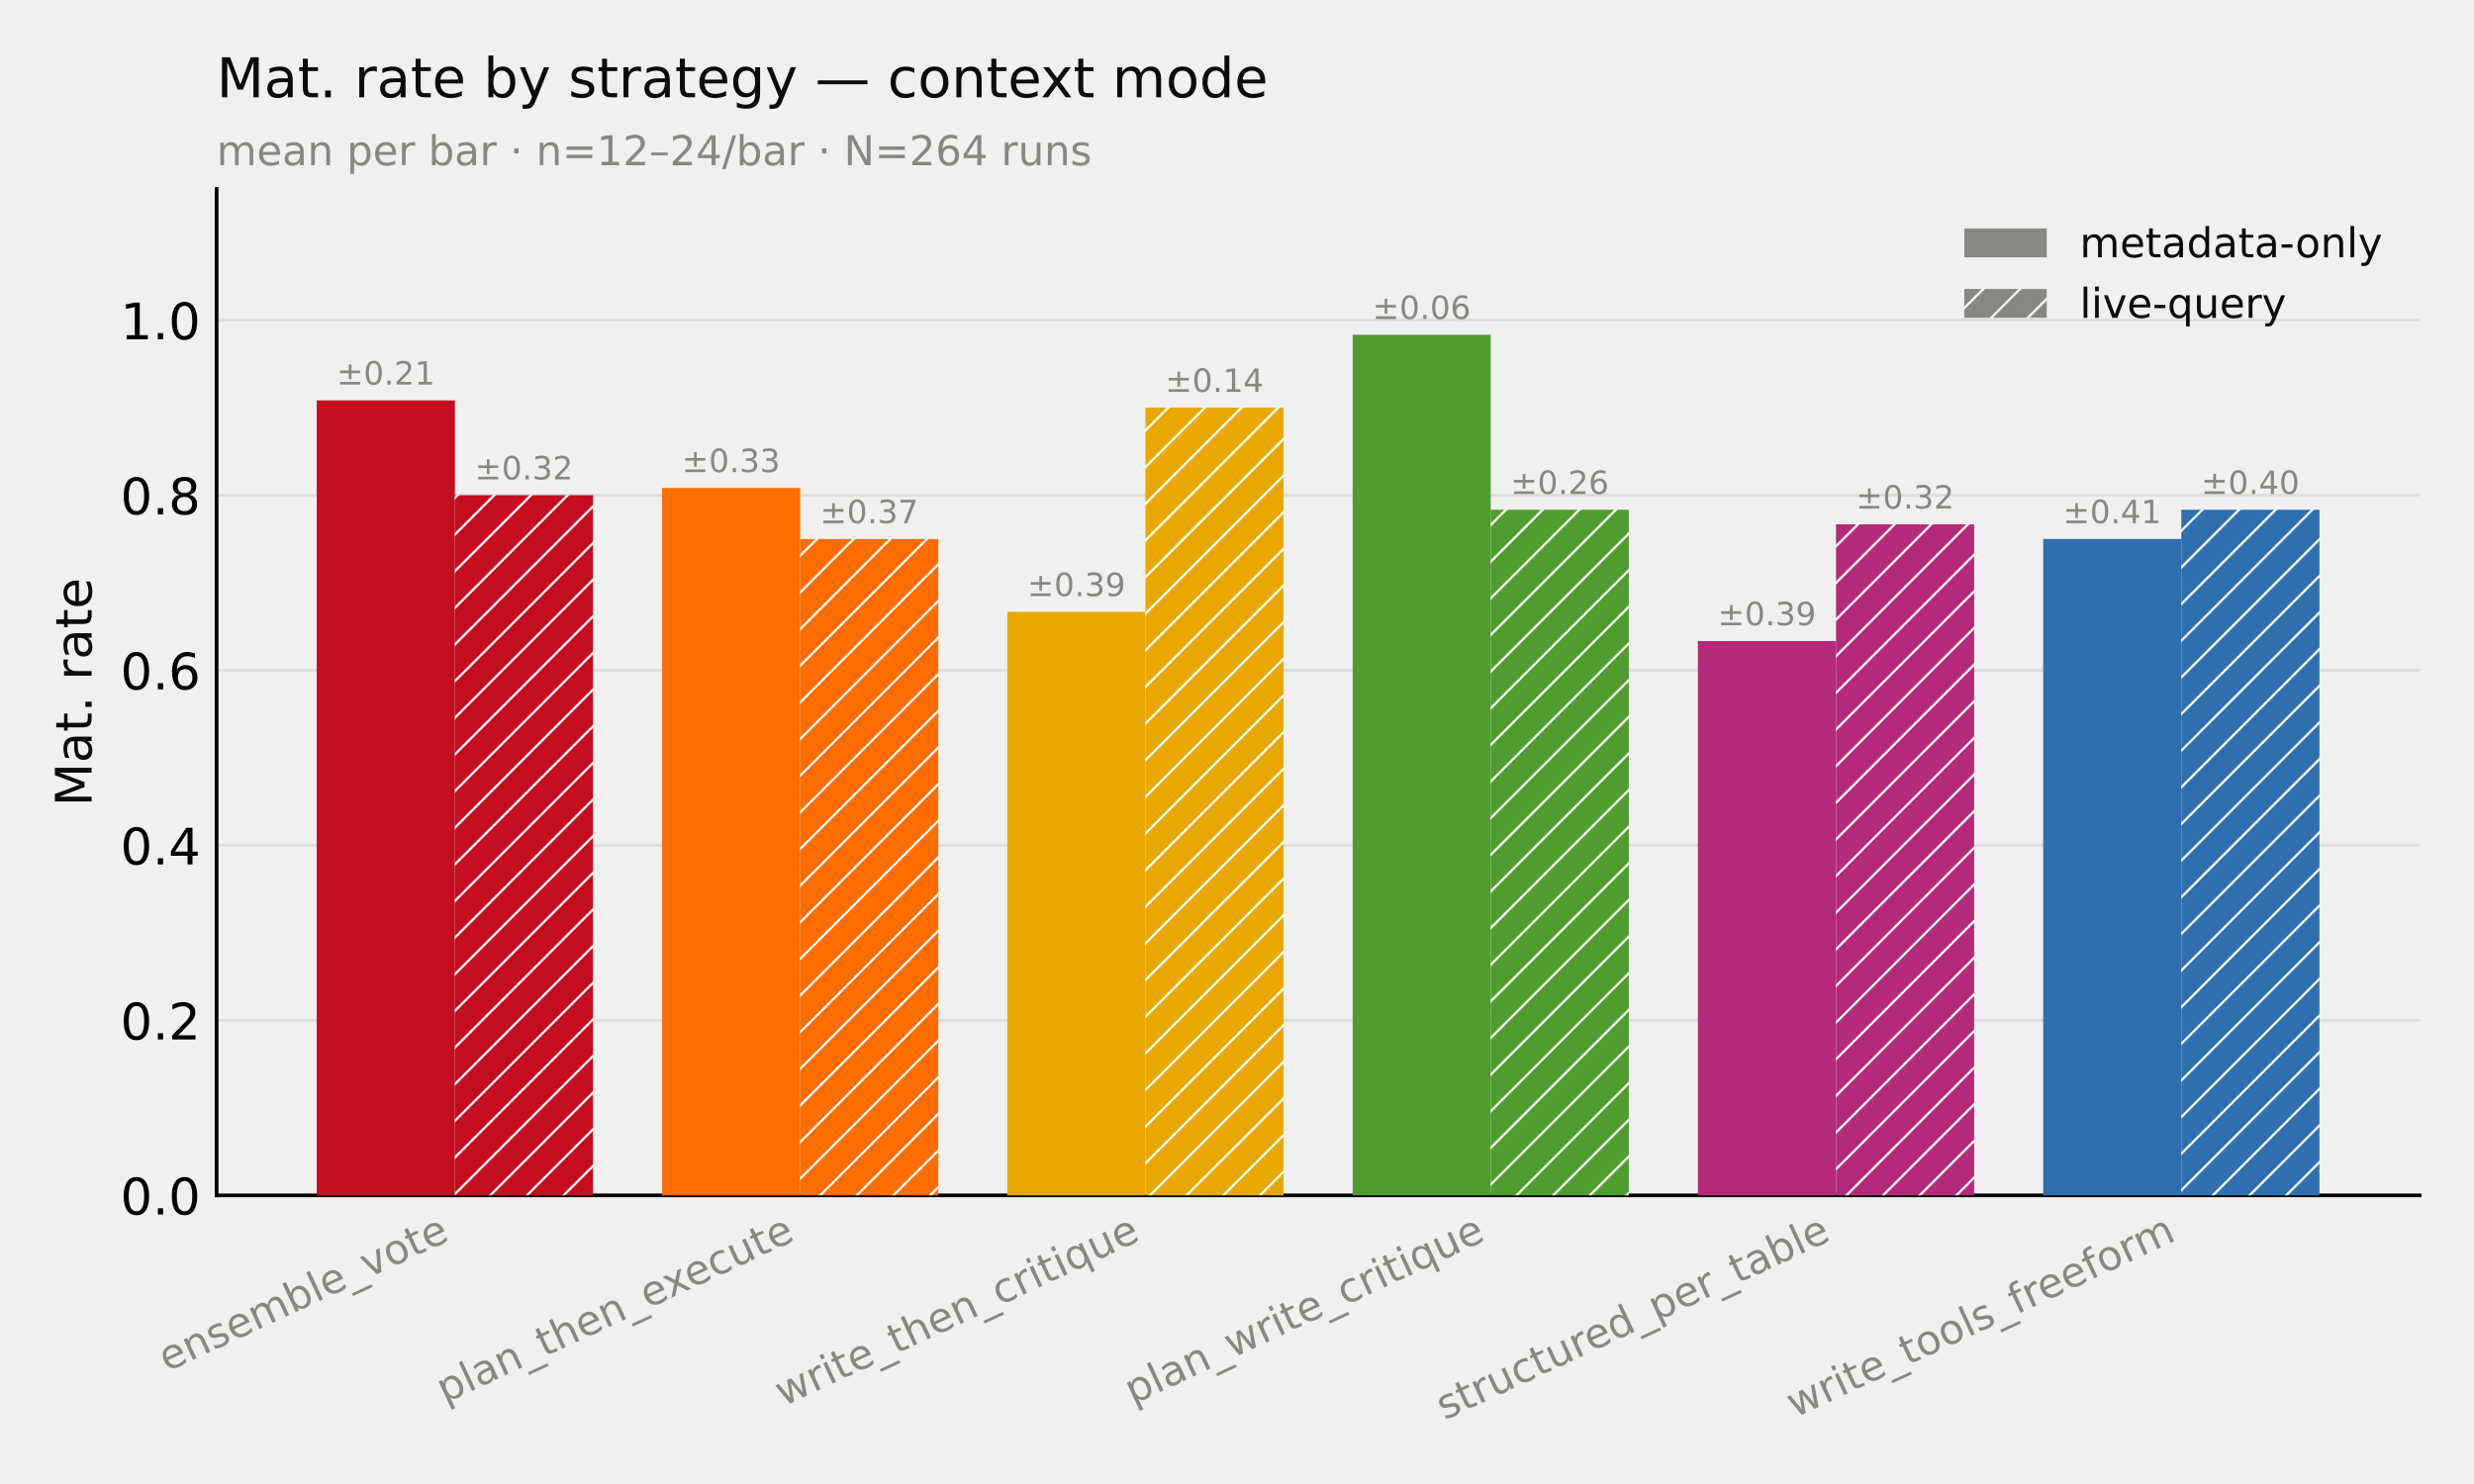
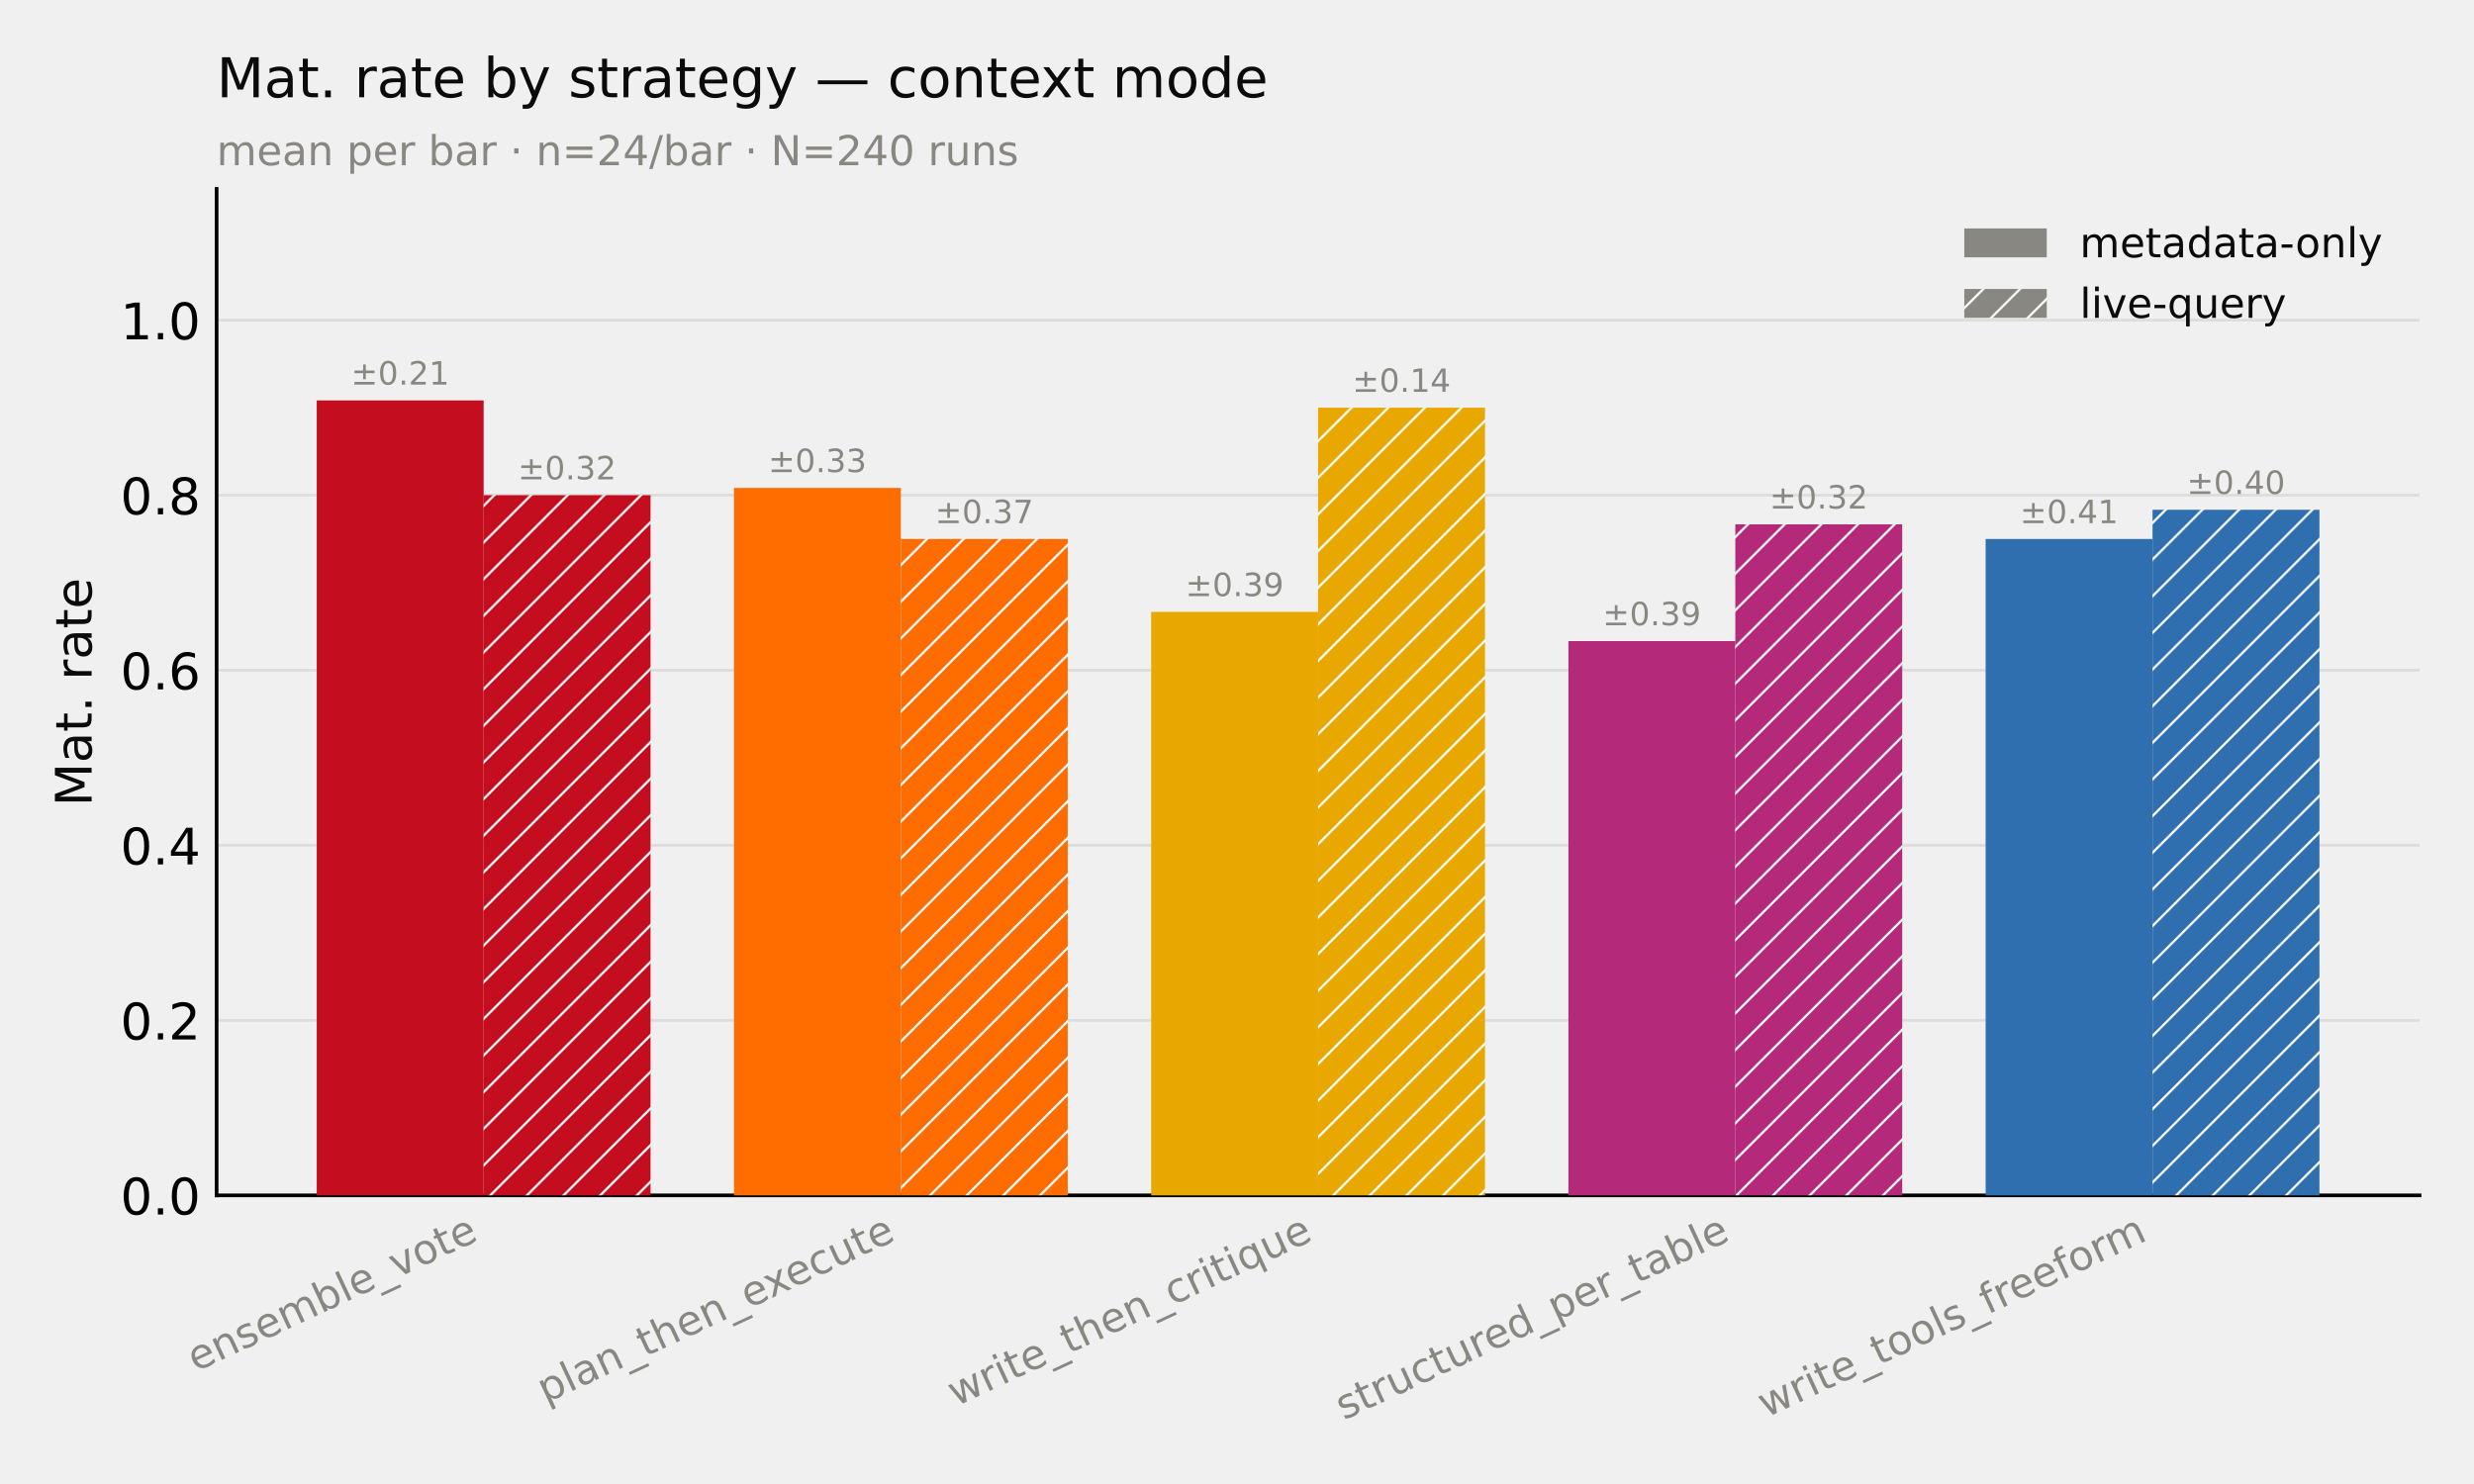
<svg xmlns="http://www.w3.org/2000/svg" width="540pt" height="324pt" viewBox="0 0 540 324" version="1.1">
  <defs>
    <style type="text/css">*{stroke-linejoin: round; stroke-linecap: butt}</style>
  </defs>
  <g id="figure_1">
    <g id="patch_1">
      <path d="M 0 324  L 540 324  L 540 0  L 0 0  L 0 324  z " style="fill: none" />
    </g>
    <g id="axes_1">
      <g id="patch_2">
        <path d="M 47.28 260.982  L 528.12 260.982  L 528.12 41.24  L 47.28 41.24  L 47.28 260.982  z " style="fill: none" />
      </g>
      <g id="matplotlib.axis_1">
        <g id="xtick_1">
          <g id="line2d_1" />
          <g id="text_1">
-             <text style="font-size: 9px; font-family: 'DejaVu Sans', 'Bitstream Vera Sans', 'Computer Modern Sans Serif', 'Lucida Grande', 'Verdana', 'Geneva', 'Lucid', 'Arial', 'Helvetica', 'Avant Garde', sans-serif; fill: #898781" transform="translate(36.40756 299.5812) rotate(-25)">ensemble_vote</text>
+             <text style="font-size: 9px; font-family: 'DejaVu Sans', 'Bitstream Vera Sans', 'Computer Modern Sans Serif', 'Lucida Grande', 'Verdana', 'Geneva', 'Lucid', 'Arial', 'Helvetica', 'Avant Garde', sans-serif; fill: #898781" transform="translate(42.68812 299.5812) rotate(-25)">ensemble_vote</text>
          </g>
        </g>
        <g id="xtick_2">
          <g id="line2d_2" />
          <g id="text_2">
-             <text style="font-size: 9px; font-family: 'DejaVu Sans', 'Bitstream Vera Sans', 'Computer Modern Sans Serif', 'Lucida Grande', 'Verdana', 'Geneva', 'Lucid', 'Arial', 'Helvetica', 'Avant Garde', sans-serif; fill: #898781" transform="translate(97.08959 306.4289) rotate(-25)">plan_then_execute</text>
+             <text style="font-size: 9px; font-family: 'DejaVu Sans', 'Bitstream Vera Sans', 'Computer Modern Sans Serif', 'Lucida Grande', 'Verdana', 'Geneva', 'Lucid', 'Arial', 'Helvetica', 'Avant Garde', sans-serif; fill: #898781" transform="translate(119.0716 306.4289) rotate(-25)">plan_then_execute</text>
          </g>
        </g>
        <g id="xtick_3">
          <g id="line2d_3" />
          <g id="text_3">
-             <text style="font-size: 9px; font-family: 'DejaVu Sans', 'Bitstream Vera Sans', 'Computer Modern Sans Serif', 'Lucida Grande', 'Verdana', 'Geneva', 'Lucid', 'Arial', 'Helvetica', 'Avant Garde', sans-serif; fill: #898781" transform="translate(170.9665 307.1236) rotate(-25)">write_then_critique</text>
+             <text style="font-size: 9px; font-family: 'DejaVu Sans', 'Bitstream Vera Sans', 'Computer Modern Sans Serif', 'Lucida Grande', 'Verdana', 'Geneva', 'Lucid', 'Arial', 'Helvetica', 'Avant Garde', sans-serif; fill: #898781" transform="translate(208.6499 307.1236) rotate(-25)">write_then_critique</text>
          </g>
        </g>
        <g id="xtick_4">
          <g id="line2d_4" />
          <g id="text_4">
-             <text style="font-size: 9px; font-family: 'DejaVu Sans', 'Bitstream Vera Sans', 'Computer Modern Sans Serif', 'Lucida Grande', 'Verdana', 'Geneva', 'Lucid', 'Arial', 'Helvetica', 'Avant Garde', sans-serif; fill: #898781" transform="translate(247.2764 306.6838) rotate(-25)">plan_write_critique</text>
+             <text style="font-size: 9px; font-family: 'DejaVu Sans', 'Bitstream Vera Sans', 'Computer Modern Sans Serif', 'Lucida Grande', 'Verdana', 'Geneva', 'Lucid', 'Arial', 'Helvetica', 'Avant Garde', sans-serif; fill: #898781" transform="translate(293.3163 310.1088) rotate(-25)">structured_per_table</text>
          </g>
        </g>
        <g id="xtick_5">
          <g id="line2d_5" />
          <g id="text_5">
-             <text style="font-size: 9px; font-family: 'DejaVu Sans', 'Bitstream Vera Sans', 'Computer Modern Sans Serif', 'Lucida Grande', 'Verdana', 'Geneva', 'Lucid', 'Arial', 'Helvetica', 'Avant Garde', sans-serif; fill: #898781" transform="translate(315.2982 310.1088) rotate(-25)">structured_per_table</text>
-           </g>
-         </g>
-         <g id="xtick_6">
-           <g id="line2d_6" />
-           <g id="text_6">
-             <text style="font-size: 9px; font-family: 'DejaVu Sans', 'Bitstream Vera Sans', 'Computer Modern Sans Serif', 'Lucida Grande', 'Verdana', 'Geneva', 'Lucid', 'Arial', 'Helvetica', 'Avant Garde', sans-serif; fill: #898781" transform="translate(391.7649 309.5959) rotate(-25)">write_tools_freeform</text>
+             <text style="font-size: 9px; font-family: 'DejaVu Sans', 'Bitstream Vera Sans', 'Computer Modern Sans Serif', 'Lucida Grande', 'Verdana', 'Geneva', 'Lucid', 'Arial', 'Helvetica', 'Avant Garde', sans-serif; fill: #898781" transform="translate(385.4843 309.5959) rotate(-25)">write_tools_freeform</text>
          </g>
        </g>
      </g>
      <g id="matplotlib.axis_2">
        <g id="ytick_1">
-           <g id="line2d_7">
+           <g id="line2d_6">
            <path d="M 47.28 260.982  L 528.12 260.982  " clip-path="url(#p7d23ae735a)" style="fill: none; stroke: #898781; stroke-opacity: 0.18; stroke-width: 0.6; stroke-linecap: square" />
          </g>
-           <g id="line2d_8" />
+           <g id="line2d_7" />
+           <g id="text_6">
+             <text style="font-size: 11px; font-family: 'DejaVu Sans', 'Bitstream Vera Sans', 'Computer Modern Sans Serif', 'Lucida Grande', 'Verdana', 'Geneva', 'Lucid', 'Arial', 'Helvetica', 'Avant Garde', sans-serif; text-anchor: end" x="43.78" y="265.161" transform="rotate(-0 43.78 265.1614)">0.0</text>
+           </g>
+         </g>
+         <g id="ytick_2">
+           <g id="line2d_8">
+             <path d="M 47.28 222.766  L 528.12 222.766  " clip-path="url(#p7d23ae735a)" style="fill: none; stroke: #898781; stroke-opacity: 0.18; stroke-width: 0.6; stroke-linecap: square" />
+           </g>
+           <g id="line2d_9" />
          <g id="text_7">
-             <text style="font-size: 11px; font-family: 'DejaVu Sans', 'Bitstream Vera Sans', 'Computer Modern Sans Serif', 'Lucida Grande', 'Verdana', 'Geneva', 'Lucid', 'Arial', 'Helvetica', 'Avant Garde', sans-serif; text-anchor: end" x="43.78" y="265.161" transform="rotate(-0 43.78 265.1614)">0.0</text>
-           </g>
-         </g>
-         <g id="ytick_2">
-           <g id="line2d_9">
-             <path d="M 47.28 222.766  L 528.12 222.766  " clip-path="url(#p7d23ae735a)" style="fill: none; stroke: #898781; stroke-opacity: 0.18; stroke-width: 0.6; stroke-linecap: square" />
-           </g>
-           <g id="line2d_10" />
+             <text style="font-size: 11px; font-family: 'DejaVu Sans', 'Bitstream Vera Sans', 'Computer Modern Sans Serif', 'Lucida Grande', 'Verdana', 'Geneva', 'Lucid', 'Arial', 'Helvetica', 'Avant Garde', sans-serif; text-anchor: end" x="43.78" y="226.945" transform="rotate(-0 43.78 226.9453)">0.2</text>
+           </g>
+         </g>
+         <g id="ytick_3">
+           <g id="line2d_10">
+             <path d="M 47.28 184.55  L 528.12 184.55  " clip-path="url(#p7d23ae735a)" style="fill: none; stroke: #898781; stroke-opacity: 0.18; stroke-width: 0.6; stroke-linecap: square" />
+           </g>
+           <g id="line2d_11" />
          <g id="text_8">
-             <text style="font-size: 11px; font-family: 'DejaVu Sans', 'Bitstream Vera Sans', 'Computer Modern Sans Serif', 'Lucida Grande', 'Verdana', 'Geneva', 'Lucid', 'Arial', 'Helvetica', 'Avant Garde', sans-serif; text-anchor: end" x="43.78" y="226.945" transform="rotate(-0 43.78 226.9453)">0.2</text>
-           </g>
-         </g>
-         <g id="ytick_3">
-           <g id="line2d_11">
-             <path d="M 47.28 184.55  L 528.12 184.55  " clip-path="url(#p7d23ae735a)" style="fill: none; stroke: #898781; stroke-opacity: 0.18; stroke-width: 0.6; stroke-linecap: square" />
-           </g>
-           <g id="line2d_12" />
+             <text style="font-size: 11px; font-family: 'DejaVu Sans', 'Bitstream Vera Sans', 'Computer Modern Sans Serif', 'Lucida Grande', 'Verdana', 'Geneva', 'Lucid', 'Arial', 'Helvetica', 'Avant Garde', sans-serif; text-anchor: end" x="43.78" y="188.729" transform="rotate(-0 43.78 188.7293)">0.4</text>
+           </g>
+         </g>
+         <g id="ytick_4">
+           <g id="line2d_12">
+             <path d="M 47.28 146.334  L 528.12 146.334  " clip-path="url(#p7d23ae735a)" style="fill: none; stroke: #898781; stroke-opacity: 0.18; stroke-width: 0.6; stroke-linecap: square" />
+           </g>
+           <g id="line2d_13" />
          <g id="text_9">
-             <text style="font-size: 11px; font-family: 'DejaVu Sans', 'Bitstream Vera Sans', 'Computer Modern Sans Serif', 'Lucida Grande', 'Verdana', 'Geneva', 'Lucid', 'Arial', 'Helvetica', 'Avant Garde', sans-serif; text-anchor: end" x="43.78" y="188.729" transform="rotate(-0 43.78 188.7293)">0.4</text>
-           </g>
-         </g>
-         <g id="ytick_4">
-           <g id="line2d_13">
-             <path d="M 47.28 146.334  L 528.12 146.334  " clip-path="url(#p7d23ae735a)" style="fill: none; stroke: #898781; stroke-opacity: 0.18; stroke-width: 0.6; stroke-linecap: square" />
-           </g>
-           <g id="line2d_14" />
+             <text style="font-size: 11px; font-family: 'DejaVu Sans', 'Bitstream Vera Sans', 'Computer Modern Sans Serif', 'Lucida Grande', 'Verdana', 'Geneva', 'Lucid', 'Arial', 'Helvetica', 'Avant Garde', sans-serif; text-anchor: end" x="43.78" y="150.513" transform="rotate(-0 43.78 150.5133)">0.6</text>
+           </g>
+         </g>
+         <g id="ytick_5">
+           <g id="line2d_14">
+             <path d="M 47.28 108.118  L 528.12 108.118  " clip-path="url(#p7d23ae735a)" style="fill: none; stroke: #898781; stroke-opacity: 0.18; stroke-width: 0.6; stroke-linecap: square" />
+           </g>
+           <g id="line2d_15" />
          <g id="text_10">
-             <text style="font-size: 11px; font-family: 'DejaVu Sans', 'Bitstream Vera Sans', 'Computer Modern Sans Serif', 'Lucida Grande', 'Verdana', 'Geneva', 'Lucid', 'Arial', 'Helvetica', 'Avant Garde', sans-serif; text-anchor: end" x="43.78" y="150.513" transform="rotate(-0 43.78 150.5133)">0.6</text>
-           </g>
-         </g>
-         <g id="ytick_5">
-           <g id="line2d_15">
-             <path d="M 47.28 108.118  L 528.12 108.118  " clip-path="url(#p7d23ae735a)" style="fill: none; stroke: #898781; stroke-opacity: 0.18; stroke-width: 0.6; stroke-linecap: square" />
-           </g>
-           <g id="line2d_16" />
+             <text style="font-size: 11px; font-family: 'DejaVu Sans', 'Bitstream Vera Sans', 'Computer Modern Sans Serif', 'Lucida Grande', 'Verdana', 'Geneva', 'Lucid', 'Arial', 'Helvetica', 'Avant Garde', sans-serif; text-anchor: end" x="43.78" y="112.297" transform="rotate(-0 43.78 112.2972)">0.8</text>
+           </g>
+         </g>
+         <g id="ytick_6">
+           <g id="line2d_16">
+             <path d="M 47.28 69.902  L 528.12 69.902  " clip-path="url(#p7d23ae735a)" style="fill: none; stroke: #898781; stroke-opacity: 0.18; stroke-width: 0.6; stroke-linecap: square" />
+           </g>
+           <g id="line2d_17" />
          <g id="text_11">
-             <text style="font-size: 11px; font-family: 'DejaVu Sans', 'Bitstream Vera Sans', 'Computer Modern Sans Serif', 'Lucida Grande', 'Verdana', 'Geneva', 'Lucid', 'Arial', 'Helvetica', 'Avant Garde', sans-serif; text-anchor: end" x="43.78" y="112.297" transform="rotate(-0 43.78 112.2972)">0.8</text>
-           </g>
-         </g>
-         <g id="ytick_6">
-           <g id="line2d_17">
-             <path d="M 47.28 69.902  L 528.12 69.902  " clip-path="url(#p7d23ae735a)" style="fill: none; stroke: #898781; stroke-opacity: 0.18; stroke-width: 0.6; stroke-linecap: square" />
-           </g>
-           <g id="line2d_18" />
-           <g id="text_12">
            <text style="font-size: 11px; font-family: 'DejaVu Sans', 'Bitstream Vera Sans', 'Computer Modern Sans Serif', 'Lucida Grande', 'Verdana', 'Geneva', 'Lucid', 'Arial', 'Helvetica', 'Avant Garde', sans-serif; text-anchor: end" x="43.78" y="74.081" transform="rotate(-0 43.78 74.08117)">1.0</text>
          </g>
        </g>
-         <g id="text_13">
+         <g id="text_12">
          <text style="font-size: 11px; font-family: 'DejaVu Sans', 'Bitstream Vera Sans', 'Computer Modern Sans Serif', 'Lucida Grande', 'Verdana', 'Geneva', 'Lucid', 'Arial', 'Helvetica', 'Avant Garde', sans-serif; text-anchor: middle; fill: #0b0b0b" x="19.999" y="151.111" transform="rotate(-90 19.99891 151.1111)">Mat. rate</text>
        </g>
      </g>
      <g id="patch_3">
        <path d="M 47.28 260.982  L 47.28 41.24  " style="fill: none; stroke: #000000; stroke-width: 0.8; stroke-linejoin: miter; stroke-linecap: square" />
      </g>
      <g id="patch_4">
        <path d="M 47.28 260.982  L 528.12 260.982  " style="fill: none; stroke: #000000; stroke-width: 0.8; stroke-linejoin: miter; stroke-linecap: square" />
      </g>
      <g id="patch_5">
-         <path d="M 69.136 260.982  L 99.283 260.982  L 99.283 87.418  L 69.136 87.418  z " clip-path="url(#p7d23ae735a)" style="fill: #c40d1e" />
+         <path d="M 69.136 260.982  L 105.564 260.982  L 105.564 87.418  L 69.136 87.418  z " clip-path="url(#p7d23ae735a)" style="fill: #c40d1e" />
      </g>
      <g id="patch_6">
-         <path d="M 144.503 260.982  L 174.65 260.982  L 174.65 106.526  L 144.503 106.526  z " clip-path="url(#p7d23ae735a)" style="fill: #ff6c00" />
+         <path d="M 160.205 260.982  L 196.632 260.982  L 196.632 106.526  L 160.205 106.526  z " clip-path="url(#p7d23ae735a)" style="fill: #ff6c00" />
      </g>
      <g id="patch_7">
-         <path d="M 219.87 260.982  L 250.017 260.982  L 250.017 133.595  L 219.87 133.595  z " clip-path="url(#p7d23ae735a)" style="fill: #e8a800" />
+         <path d="M 251.273 260.982  L 287.7 260.982  L 287.7 133.595  L 251.273 133.595  z " clip-path="url(#p7d23ae735a)" style="fill: #e8a800" />
      </g>
      <g id="patch_8">
-         <path d="M 295.237 260.982  L 325.383 260.982  L 325.383 73.087  L 295.237 73.087  z " clip-path="url(#p7d23ae735a)" style="fill: #4f9d2e" />
+         <path d="M 342.341 260.982  L 378.768 260.982  L 378.768 139.965  L 342.341 139.965  z " clip-path="url(#p7d23ae735a)" style="fill: #b5297a" />
      </g>
      <g id="patch_9">
-         <path d="M 370.603 260.982  L 400.75 260.982  L 400.75 139.965  L 370.603 139.965  z " clip-path="url(#p7d23ae735a)" style="fill: #b5297a" />
+         <path d="M 433.409 260.982  L 469.836 260.982  L 469.836 117.672  L 433.409 117.672  z " clip-path="url(#p7d23ae735a)" style="fill: #2f6fb0" />
      </g>
      <g id="patch_10">
-         <path d="M 445.97 260.982  L 476.117 260.982  L 476.117 117.672  L 445.97 117.672  z " clip-path="url(#p7d23ae735a)" style="fill: #2f6fb0" />
+         <path d="M 105.564 260.982  L 141.991 260.982  L 141.991 108.118  L 105.564 108.118  z " clip-path="url(#p7d23ae735a)" style="fill: url(#h84538e04b4)" />
      </g>
      <g id="patch_11">
-         <path d="M 99.283 260.982  L 129.43 260.982  L 129.43 108.118  L 99.283 108.118  z " clip-path="url(#p7d23ae735a)" style="fill: url(#h84538e04b4)" />
+         <path d="M 196.632 260.982  L 233.059 260.982  L 233.059 117.672  L 196.632 117.672  z " clip-path="url(#p7d23ae735a)" style="fill: url(#h8cca67a18c)" />
      </g>
      <g id="patch_12">
-         <path d="M 174.65 260.982  L 204.797 260.982  L 204.797 117.672  L 174.65 117.672  z " clip-path="url(#p7d23ae735a)" style="fill: url(#h8cca67a18c)" />
+         <path d="M 287.7 260.982  L 324.127 260.982  L 324.127 89.01  L 287.7 89.01  z " clip-path="url(#p7d23ae735a)" style="fill: url(#h2a14cbd247)" />
      </g>
      <g id="patch_13">
-         <path d="M 250.017 260.982  L 280.163 260.982  L 280.163 89.01  L 250.017 89.01  z " clip-path="url(#p7d23ae735a)" style="fill: url(#h2a14cbd247)" />
+         <path d="M 378.768 260.982  L 415.195 260.982  L 415.195 114.487  L 378.768 114.487  z " clip-path="url(#p7d23ae735a)" style="fill: url(#h89b58c58c6)" />
      </g>
      <g id="patch_14">
-         <path d="M 325.383 260.982  L 355.53 260.982  L 355.53 111.303  L 325.383 111.303  z " clip-path="url(#p7d23ae735a)" style="fill: url(#h4a5bd68726)" />
-       </g>
-       <g id="patch_15">
-         <path d="M 400.75 260.982  L 430.897 260.982  L 430.897 114.487  L 400.75 114.487  z " clip-path="url(#p7d23ae735a)" style="fill: url(#h89b58c58c6)" />
-       </g>
-       <g id="patch_16">
-         <path d="M 476.117 260.982  L 506.264 260.982  L 506.264 111.303  L 476.117 111.303  z " clip-path="url(#p7d23ae735a)" style="fill: url(#h058d5f73e6)" />
+         <path d="M 469.836 260.982  L 506.264 260.982  L 506.264 111.303  L 469.836 111.303  z " clip-path="url(#p7d23ae735a)" style="fill: url(#h058d5f73e6)" />
+       </g>
+       <g id="text_13">
+         <text style="font-size: 7px; font-family: 'DejaVu Sans', 'Bitstream Vera Sans', 'Computer Modern Sans Serif', 'Lucida Grande', 'Verdana', 'Geneva', 'Lucid', 'Arial', 'Helvetica', 'Avant Garde', sans-serif; text-anchor: middle; fill: #898781" x="87.35" y="83.962" transform="rotate(-0 87.35 83.96193)">±0.21</text>
      </g>
      <g id="text_14">
-         <text style="font-size: 7px; font-family: 'DejaVu Sans', 'Bitstream Vera Sans', 'Computer Modern Sans Serif', 'Lucida Grande', 'Verdana', 'Geneva', 'Lucid', 'Arial', 'Helvetica', 'Avant Garde', sans-serif; text-anchor: middle; fill: #898781" x="84.21" y="83.962" transform="rotate(-0 84.20972 83.96193)">±0.21</text>
+         <text style="font-size: 7px; font-family: 'DejaVu Sans', 'Bitstream Vera Sans', 'Computer Modern Sans Serif', 'Lucida Grande', 'Verdana', 'Geneva', 'Lucid', 'Arial', 'Helvetica', 'Avant Garde', sans-serif; text-anchor: middle; fill: #898781" x="178.418" y="103.07" transform="rotate(-0 178.4182 103.07)">±0.33</text>
      </g>
      <g id="text_15">
-         <text style="font-size: 7px; font-family: 'DejaVu Sans', 'Bitstream Vera Sans', 'Computer Modern Sans Serif', 'Lucida Grande', 'Verdana', 'Geneva', 'Lucid', 'Arial', 'Helvetica', 'Avant Garde', sans-serif; text-anchor: middle; fill: #898781" x="159.576" y="103.07" transform="rotate(-0 159.5765 103.07)">±0.33</text>
+         <text style="font-size: 7px; font-family: 'DejaVu Sans', 'Bitstream Vera Sans', 'Computer Modern Sans Serif', 'Lucida Grande', 'Verdana', 'Geneva', 'Lucid', 'Arial', 'Helvetica', 'Avant Garde', sans-serif; text-anchor: middle; fill: #898781" x="269.486" y="130.14" transform="rotate(-0 269.4864 130.1396)">±0.39</text>
      </g>
      <g id="text_16">
-         <text style="font-size: 7px; font-family: 'DejaVu Sans', 'Bitstream Vera Sans', 'Computer Modern Sans Serif', 'Lucida Grande', 'Verdana', 'Geneva', 'Lucid', 'Arial', 'Helvetica', 'Avant Garde', sans-serif; text-anchor: middle; fill: #898781" x="234.943" y="130.14" transform="rotate(-0 234.9433 130.1396)">±0.39</text>
+         <text style="font-size: 7px; font-family: 'DejaVu Sans', 'Bitstream Vera Sans', 'Computer Modern Sans Serif', 'Lucida Grande', 'Verdana', 'Geneva', 'Lucid', 'Arial', 'Helvetica', 'Avant Garde', sans-serif; text-anchor: middle; fill: #898781" x="360.555" y="136.509" transform="rotate(-0 360.5545 136.509)">±0.39</text>
      </g>
      <g id="text_17">
-         <text style="font-size: 7px; font-family: 'DejaVu Sans', 'Bitstream Vera Sans', 'Computer Modern Sans Serif', 'Lucida Grande', 'Verdana', 'Geneva', 'Lucid', 'Arial', 'Helvetica', 'Avant Garde', sans-serif; text-anchor: middle; fill: #898781" x="310.31" y="69.631" transform="rotate(-0 310.31 69.63092)">±0.06</text>
+         <text style="font-size: 7px; font-family: 'DejaVu Sans', 'Bitstream Vera Sans', 'Computer Modern Sans Serif', 'Lucida Grande', 'Verdana', 'Geneva', 'Lucid', 'Arial', 'Helvetica', 'Avant Garde', sans-serif; text-anchor: middle; fill: #898781" x="451.623" y="114.216" transform="rotate(-0 451.6227 114.2163)">±0.41</text>
      </g>
      <g id="text_18">
-         <text style="font-size: 7px; font-family: 'DejaVu Sans', 'Bitstream Vera Sans', 'Computer Modern Sans Serif', 'Lucida Grande', 'Verdana', 'Geneva', 'Lucid', 'Arial', 'Helvetica', 'Avant Garde', sans-serif; text-anchor: middle; fill: #898781" x="385.677" y="136.509" transform="rotate(-0 385.6768 136.509)">±0.39</text>
+         <text style="font-size: 7px; font-family: 'DejaVu Sans', 'Bitstream Vera Sans', 'Computer Modern Sans Serif', 'Lucida Grande', 'Verdana', 'Geneva', 'Lucid', 'Arial', 'Helvetica', 'Avant Garde', sans-serif; text-anchor: middle; fill: #898781" x="123.777" y="104.662" transform="rotate(-0 123.7773 104.6623)">±0.32</text>
      </g>
      <g id="text_19">
-         <text style="font-size: 7px; font-family: 'DejaVu Sans', 'Bitstream Vera Sans', 'Computer Modern Sans Serif', 'Lucida Grande', 'Verdana', 'Geneva', 'Lucid', 'Arial', 'Helvetica', 'Avant Garde', sans-serif; text-anchor: middle; fill: #898781" x="461.044" y="114.216" transform="rotate(-0 461.0436 114.2163)">±0.41</text>
+         <text style="font-size: 7px; font-family: 'DejaVu Sans', 'Bitstream Vera Sans', 'Computer Modern Sans Serif', 'Lucida Grande', 'Verdana', 'Geneva', 'Lucid', 'Arial', 'Helvetica', 'Avant Garde', sans-serif; text-anchor: middle; fill: #898781" x="214.845" y="114.216" transform="rotate(-0 214.8455 114.2163)">±0.37</text>
      </g>
      <g id="text_20">
-         <text style="font-size: 7px; font-family: 'DejaVu Sans', 'Bitstream Vera Sans', 'Computer Modern Sans Serif', 'Lucida Grande', 'Verdana', 'Geneva', 'Lucid', 'Arial', 'Helvetica', 'Avant Garde', sans-serif; text-anchor: middle; fill: #898781" x="114.356" y="104.662" transform="rotate(-0 114.3564 104.6623)">±0.32</text>
+         <text style="font-size: 7px; font-family: 'DejaVu Sans', 'Bitstream Vera Sans', 'Computer Modern Sans Serif', 'Lucida Grande', 'Verdana', 'Geneva', 'Lucid', 'Arial', 'Helvetica', 'Avant Garde', sans-serif; text-anchor: middle; fill: #898781" x="305.914" y="85.554" transform="rotate(-0 305.9136 85.55427)">±0.14</text>
      </g>
      <g id="text_21">
-         <text style="font-size: 7px; font-family: 'DejaVu Sans', 'Bitstream Vera Sans', 'Computer Modern Sans Serif', 'Lucida Grande', 'Verdana', 'Geneva', 'Lucid', 'Arial', 'Helvetica', 'Avant Garde', sans-serif; text-anchor: middle; fill: #898781" x="189.723" y="114.216" transform="rotate(-0 189.7232 114.2163)">±0.37</text>
+         <text style="font-size: 7px; font-family: 'DejaVu Sans', 'Bitstream Vera Sans', 'Computer Modern Sans Serif', 'Lucida Grande', 'Verdana', 'Geneva', 'Lucid', 'Arial', 'Helvetica', 'Avant Garde', sans-serif; text-anchor: middle; fill: #898781" x="396.982" y="111.032" transform="rotate(-0 396.9818 111.0316)">±0.32</text>
      </g>
      <g id="text_22">
-         <text style="font-size: 7px; font-family: 'DejaVu Sans', 'Bitstream Vera Sans', 'Computer Modern Sans Serif', 'Lucida Grande', 'Verdana', 'Geneva', 'Lucid', 'Arial', 'Helvetica', 'Avant Garde', sans-serif; text-anchor: middle; fill: #898781" x="265.09" y="85.554" transform="rotate(-0 265.09 85.55427)">±0.14</text>
+         <text style="font-size: 7px; font-family: 'DejaVu Sans', 'Bitstream Vera Sans', 'Computer Modern Sans Serif', 'Lucida Grande', 'Verdana', 'Geneva', 'Lucid', 'Arial', 'Helvetica', 'Avant Garde', sans-serif; text-anchor: middle; fill: #898781" x="488.05" y="107.847" transform="rotate(-0 488.05 107.847)">±0.40</text>
      </g>
      <g id="text_23">
-         <text style="font-size: 7px; font-family: 'DejaVu Sans', 'Bitstream Vera Sans', 'Computer Modern Sans Serif', 'Lucida Grande', 'Verdana', 'Geneva', 'Lucid', 'Arial', 'Helvetica', 'Avant Garde', sans-serif; text-anchor: middle; fill: #898781" x="340.457" y="107.847" transform="rotate(-0 340.4567 107.847)">±0.26</text>
+         <text style="font-size: 9px; font-family: 'DejaVu Sans', 'Bitstream Vera Sans', 'Computer Modern Sans Serif', 'Lucida Grande', 'Verdana', 'Geneva', 'Lucid', 'Arial', 'Helvetica', 'Avant Garde', sans-serif; text-anchor: start; fill: #898781" x="47.28" y="36.072" transform="rotate(-0 47.28 36.07215)">mean per bar · n=24/bar · N=240 runs</text>
      </g>
      <g id="text_24">
-         <text style="font-size: 7px; font-family: 'DejaVu Sans', 'Bitstream Vera Sans', 'Computer Modern Sans Serif', 'Lucida Grande', 'Verdana', 'Geneva', 'Lucid', 'Arial', 'Helvetica', 'Avant Garde', sans-serif; text-anchor: middle; fill: #898781" x="415.824" y="111.032" transform="rotate(-0 415.8235 111.0316)">±0.32</text>
-       </g>
-       <g id="text_25">
-         <text style="font-size: 7px; font-family: 'DejaVu Sans', 'Bitstream Vera Sans', 'Computer Modern Sans Serif', 'Lucida Grande', 'Verdana', 'Geneva', 'Lucid', 'Arial', 'Helvetica', 'Avant Garde', sans-serif; text-anchor: middle; fill: #898781" x="491.19" y="107.847" transform="rotate(-0 491.1903 107.847)">±0.40</text>
-       </g>
-       <g id="text_26">
-         <text style="font-size: 9px; font-family: 'DejaVu Sans', 'Bitstream Vera Sans', 'Computer Modern Sans Serif', 'Lucida Grande', 'Verdana', 'Geneva', 'Lucid', 'Arial', 'Helvetica', 'Avant Garde', sans-serif; text-anchor: start; fill: #898781" x="47.28" y="36.072" transform="rotate(-0 47.28 36.07215)">mean per bar · n=12–24/bar · N=264 runs</text>
-       </g>
-       <g id="text_27">
        <text style="font-size: 12px; font-family: 'DejaVu Sans', 'Bitstream Vera Sans', 'Computer Modern Sans Serif', 'Lucida Grande', 'Verdana', 'Geneva', 'Lucid', 'Arial', 'Helvetica', 'Avant Garde', sans-serif; text-anchor: start; fill: #0b0b0b" x="47.28" y="21.24" transform="rotate(-0 47.28 21.24)">Mat. rate by strategy — context mode</text>
      </g>
      <g id="legend_1">
-         <g id="patch_17">
+         <g id="patch_15">
          <path d="M 428.746 56.179  L 446.746 56.179  L 446.746 49.879  L 428.746 49.879  z " style="fill: #898781" />
        </g>
-         <g id="text_28">
+         <g id="text_25">
          <text style="font-size: 9px; font-family: 'DejaVu Sans', 'Bitstream Vera Sans', 'Computer Modern Sans Serif', 'Lucida Grande', 'Verdana', 'Geneva', 'Lucid', 'Arial', 'Helvetica', 'Avant Garde', sans-serif; text-anchor: start; fill: #0b0b0b" x="453.946" y="56.179" transform="rotate(-0 453.9459 56.17859)">metadata-only</text>
        </g>
-         <g id="patch_18">
+         <g id="patch_16">
          <path d="M 428.746 69.389  L 446.746 69.389  L 446.746 63.089  L 428.746 63.089  z " style="fill: url(#h7199d5ccde)" />
        </g>
-         <g id="text_29">
+         <g id="text_26">
          <text style="font-size: 9px; font-family: 'DejaVu Sans', 'Bitstream Vera Sans', 'Computer Modern Sans Serif', 'Lucida Grande', 'Verdana', 'Geneva', 'Lucid', 'Arial', 'Helvetica', 'Avant Garde', sans-serif; text-anchor: start; fill: #0b0b0b" x="453.946" y="69.389" transform="rotate(-0 453.9459 69.38891)">live-query</text>
        </g>
      </g>
    </g>
  </g>
  <defs>
    <clipPath id="p7d23ae735a">
      <rect x="47.28" y="41.24" width="480.84" height="219.742" />
    </clipPath>
  </defs>
  <defs>
    <pattern id="h84538e04b4" patternUnits="userSpaceOnUse" x="0" y="0" width="72" height="72">
      <rect x="0" y="0" width="73" height="73" fill="#c40d1e" />
      <path d="M -36 36  L 36 -36  M -32 40  L 40 -32  M -28 44  L 44 -28  M -24 48  L 48 -24  M -20 52  L 52 -20  M -16 56  L 56 -16  M -12 60  L 60 -12  M -8 64  L 64 -8  M -4 68  L 68 -4  M 0 72  L 72 0  M 4 76  L 76 4  M 8 80  L 80 8  M 12 84  L 84 12  M 16 88  L 88 16  M 20 92  L 92 20  M 24 96  L 96 24  M 28 100  L 100 28  M 32 104  L 104 32  M 36 108  L 108 36  " style="fill: #ffffff; stroke: #ffffff; stroke-width: 0.5; stroke-linecap: butt; stroke-linejoin: miter" />
    </pattern>
    <pattern id="h8cca67a18c" patternUnits="userSpaceOnUse" x="0" y="0" width="72" height="72">
      <rect x="0" y="0" width="73" height="73" fill="#ff6c00" />
      <path d="M -36 36  L 36 -36  M -32 40  L 40 -32  M -28 44  L 44 -28  M -24 48  L 48 -24  M -20 52  L 52 -20  M -16 56  L 56 -16  M -12 60  L 60 -12  M -8 64  L 64 -8  M -4 68  L 68 -4  M 0 72  L 72 0  M 4 76  L 76 4  M 8 80  L 80 8  M 12 84  L 84 12  M 16 88  L 88 16  M 20 92  L 92 20  M 24 96  L 96 24  M 28 100  L 100 28  M 32 104  L 104 32  M 36 108  L 108 36  " style="fill: #ffffff; stroke: #ffffff; stroke-width: 0.5; stroke-linecap: butt; stroke-linejoin: miter" />
    </pattern>
    <pattern id="h2a14cbd247" patternUnits="userSpaceOnUse" x="0" y="0" width="72" height="72">
      <rect x="0" y="0" width="73" height="73" fill="#e8a800" />
      <path d="M -36 36  L 36 -36  M -32 40  L 40 -32  M -28 44  L 44 -28  M -24 48  L 48 -24  M -20 52  L 52 -20  M -16 56  L 56 -16  M -12 60  L 60 -12  M -8 64  L 64 -8  M -4 68  L 68 -4  M 0 72  L 72 0  M 4 76  L 76 4  M 8 80  L 80 8  M 12 84  L 84 12  M 16 88  L 88 16  M 20 92  L 92 20  M 24 96  L 96 24  M 28 100  L 100 28  M 32 104  L 104 32  M 36 108  L 108 36  " style="fill: #ffffff; stroke: #ffffff; stroke-width: 0.5; stroke-linecap: butt; stroke-linejoin: miter" />
    </pattern>
-     <pattern id="h4a5bd68726" patternUnits="userSpaceOnUse" x="0" y="0" width="72" height="72">
-       <rect x="0" y="0" width="73" height="73" fill="#4f9d2e" />
-       <path d="M -36 36  L 36 -36  M -32 40  L 40 -32  M -28 44  L 44 -28  M -24 48  L 48 -24  M -20 52  L 52 -20  M -16 56  L 56 -16  M -12 60  L 60 -12  M -8 64  L 64 -8  M -4 68  L 68 -4  M 0 72  L 72 0  M 4 76  L 76 4  M 8 80  L 80 8  M 12 84  L 84 12  M 16 88  L 88 16  M 20 92  L 92 20  M 24 96  L 96 24  M 28 100  L 100 28  M 32 104  L 104 32  M 36 108  L 108 36  " style="fill: #ffffff; stroke: #ffffff; stroke-width: 0.5; stroke-linecap: butt; stroke-linejoin: miter" />
-     </pattern>
    <pattern id="h89b58c58c6" patternUnits="userSpaceOnUse" x="0" y="0" width="72" height="72">
      <rect x="0" y="0" width="73" height="73" fill="#b5297a" />
      <path d="M -36 36  L 36 -36  M -32 40  L 40 -32  M -28 44  L 44 -28  M -24 48  L 48 -24  M -20 52  L 52 -20  M -16 56  L 56 -16  M -12 60  L 60 -12  M -8 64  L 64 -8  M -4 68  L 68 -4  M 0 72  L 72 0  M 4 76  L 76 4  M 8 80  L 80 8  M 12 84  L 84 12  M 16 88  L 88 16  M 20 92  L 92 20  M 24 96  L 96 24  M 28 100  L 100 28  M 32 104  L 104 32  M 36 108  L 108 36  " style="fill: #ffffff; stroke: #ffffff; stroke-width: 0.5; stroke-linecap: butt; stroke-linejoin: miter" />
    </pattern>
    <pattern id="h058d5f73e6" patternUnits="userSpaceOnUse" x="0" y="0" width="72" height="72">
      <rect x="0" y="0" width="73" height="73" fill="#2f6fb0" />
      <path d="M -36 36  L 36 -36  M -32 40  L 40 -32  M -28 44  L 44 -28  M -24 48  L 48 -24  M -20 52  L 52 -20  M -16 56  L 56 -16  M -12 60  L 60 -12  M -8 64  L 64 -8  M -4 68  L 68 -4  M 0 72  L 72 0  M 4 76  L 76 4  M 8 80  L 80 8  M 12 84  L 84 12  M 16 88  L 88 16  M 20 92  L 92 20  M 24 96  L 96 24  M 28 100  L 100 28  M 32 104  L 104 32  M 36 108  L 108 36  " style="fill: #ffffff; stroke: #ffffff; stroke-width: 0.5; stroke-linecap: butt; stroke-linejoin: miter" />
    </pattern>
    <pattern id="h7199d5ccde" patternUnits="userSpaceOnUse" x="0" y="0" width="72" height="72">
      <rect x="0" y="0" width="73" height="73" fill="#898781" />
      <path d="M -36 36  L 36 -36  M -32 40  L 40 -32  M -28 44  L 44 -28  M -24 48  L 48 -24  M -20 52  L 52 -20  M -16 56  L 56 -16  M -12 60  L 60 -12  M -8 64  L 64 -8  M -4 68  L 68 -4  M 0 72  L 72 0  M 4 76  L 76 4  M 8 80  L 80 8  M 12 84  L 84 12  M 16 88  L 88 16  M 20 92  L 92 20  M 24 96  L 96 24  M 28 100  L 100 28  M 32 104  L 104 32  M 36 108  L 108 36  " style="fill: #ffffff; stroke: #ffffff; stroke-width: 0.5; stroke-linecap: butt; stroke-linejoin: miter" />
    </pattern>
  </defs>
</svg>
